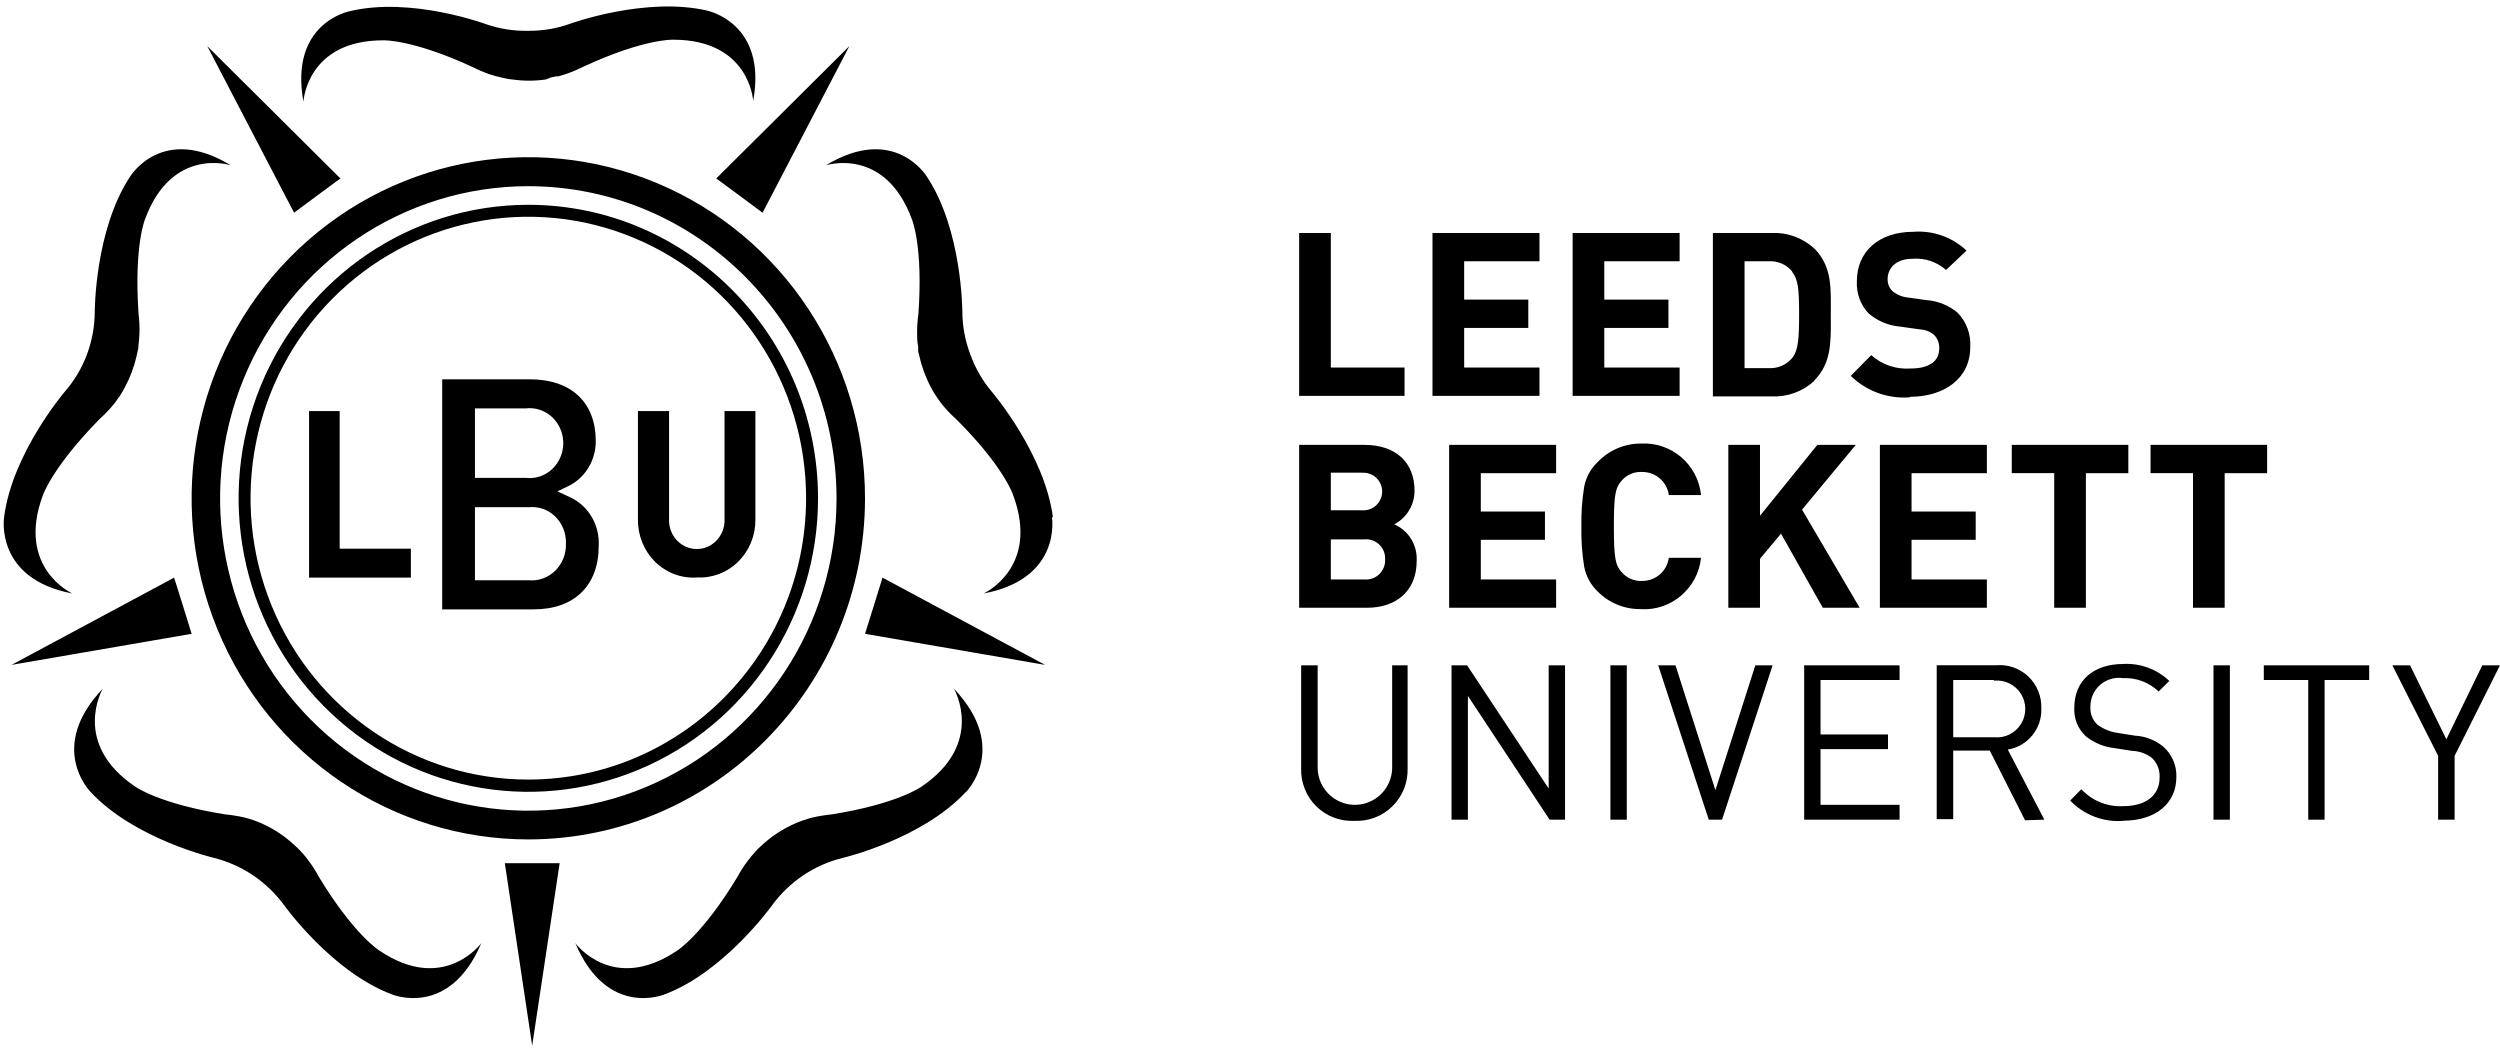
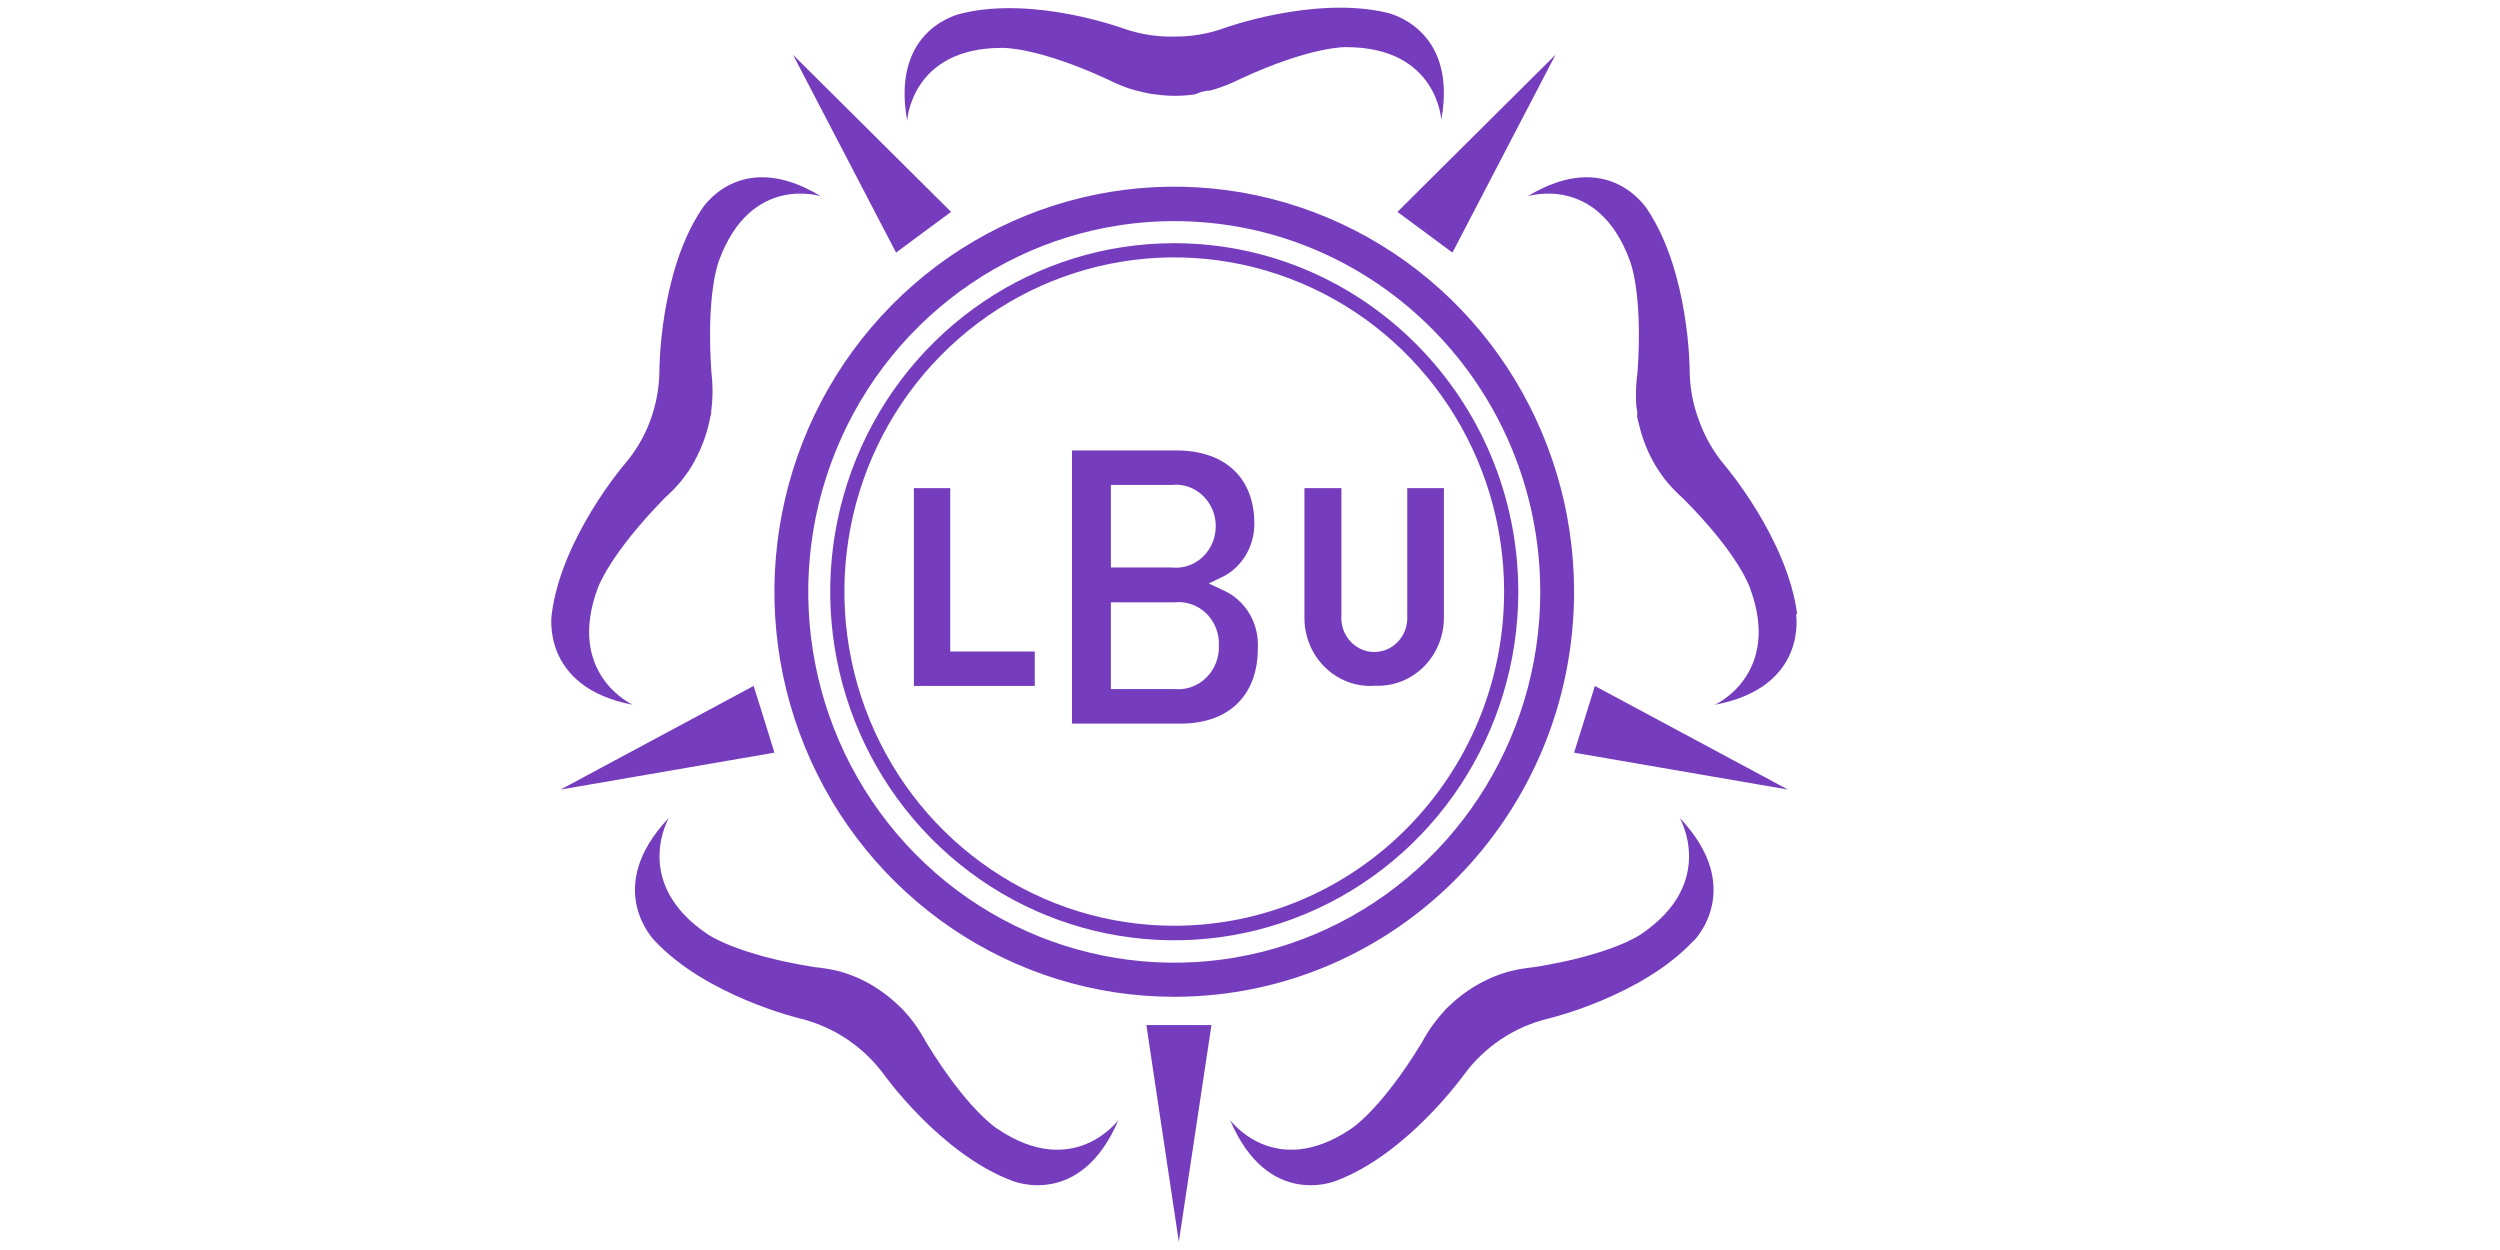
- <svg xmlns="http://www.w3.org/2000/svg" width="190" height="80" viewBox="0 0 190 80">
-   <g fill="#000">
-     <path d="M164.868 51.75l-.81.802c-.73-.696-1.713-1.062-2.72-1.015-.626-.089-1.26.101-1.734.52-.475.42-.743 1.027-.733 1.662-.032.505.16 1 .526 1.35.463.343 1.006.563 1.577.638l1.285.203c.78.04 1.527.329 2.134.822.67.581 1.042 1.436 1.011 2.324 0 2.03-1.608 3.318-4.045 3.318l.02.01c-1.51.12-2.996-.446-4.046-1.542l.85-.863c.818.883 1.986 1.356 3.186 1.289 1.709 0 2.76-.812 2.76-2.171.034-.548-.169-1.084-.556-1.472-.435-.346-.971-.542-1.527-.558l-1.365-.213c-.787-.089-1.534-.398-2.154-.893-.603-.559-.926-1.359-.88-2.181 0-2.03 1.426-3.319 3.742-3.319 1.286-.065 2.544.4 3.479 1.29zm-64.726-1.187v7.762c0 1.015.54 1.953 1.416 2.46.876.508 1.955.508 2.831 0 .877-.507 1.416-1.445 1.416-2.46v-7.762h1.173v7.854c.027 1.076-.394 2.115-1.161 2.867-.767.753-1.812 1.151-2.884 1.1-1.073.054-2.119-.343-2.887-1.096-.768-.754-1.188-1.794-1.158-2.871v-7.854h1.254zm54.003.843c.662.623 1.024 1.503.994 2.414.07 1.546-1.026 2.9-2.549 3.146l2.781 5.327-1.466.05-2.68-5.296h-2.781v5.205h-1.254v-11.69h4.49c.904-.087 1.802.22 2.465.844zm29.018-.843l2.761 5.621 2.73-5.621H190l-3.449 6.88v4.85h-1.254v-4.85l-3.479-6.88h1.345zm-3.105 0v1.116h-3.388v10.614h-1.244V51.679h-3.377v-1.116h8.01zm-10.588 0v11.73h-1.244v-11.73h1.244zm-25.102 0v1.116h-6.007v4.14h5.127v1.116h-5.127v4.232h6.007v1.126h-7.251v-11.73h7.251zm-32.869 0l6.2 9.366v-9.366h1.244v11.73h-1.173l-6.21-9.406v9.406h-1.244v-11.73h1.183zm12.136 0v11.73h-1.244v-11.73h1.244zm3.702 0l3.034 9.487 3.034-9.487h1.315l-3.843 11.73h-1.012l-3.843-11.73h1.315zm24.201 1.116h-3.094v4.353h3.115c.815.08 1.605-.312 2.038-1.01.432-.699.432-1.583 0-2.282-.433-.698-1.223-1.09-2.038-1.01l-.02-.05zm-22.26-14.053h-2.447c-.137-1.013-1.004-1.765-2.022-1.756-.587-.037-1.157.199-1.548.64-.476.516-.598 1.052-.606 3.23v.27c0 2.405.11 2.953.606 3.49.389.445.96.684 1.548.65 1.018.01 1.885-.743 2.022-1.755h2.448c-.244 2.303-2.235 4.016-4.541 3.906v-.01c-1.247.03-2.452-.458-3.328-1.35-.52-.503-.873-1.155-1.011-1.867-.165-1.005-.236-2.025-.212-3.044-.023-1.019.048-2.038.212-3.044.136-.71.49-1.358 1.011-1.857.865-.916 2.07-1.43 3.328-1.42 2.31-.115 4.307 1.607 4.54 3.917zm-11.013-3.816v2.151h-5.724v2.913h4.875v2.15h-4.875v3.014h5.724v2.152h-8.131V33.81h8.131zm15.494 0v5.388l4.359-5.388h2.923l-4.086 4.922 4.379 7.458h-2.802l-3.175-5.632-1.598 1.908v3.724h-2.407V33.81h2.407zm-30.067 0c2.407 0 3.812 1.35 3.812 3.48.005 1.074-.588 2.06-1.537 2.558 1.089.48 1.766 1.588 1.7 2.78 0 2.313-1.579 3.562-3.773 3.562h-5.158V33.81h4.956zm68.61 0v2.151h-3.227V46.19h-2.407V35.96h-3.226v-2.15h8.86zm-21.3 0v2.151h-5.724v2.913h4.875v2.15h-4.875v3.014h5.724v2.152h-8.13V33.81h8.13zm10.751 0v2.151h-3.226V46.19h-2.407V35.96h-3.226v-2.15h8.859zm-58.092 7.184h-2.518v3.044h2.518c.425.046.847-.098 1.157-.393.31-.295.474-.711.451-1.139.02-.425-.146-.838-.455-1.129-.31-.29-.731-.43-1.153-.383zm-.162-5.073h-2.356v2.861h2.356c.537.046 1.053-.216 1.335-.676.282-.46.282-1.04 0-1.5-.282-.46-.798-.72-1.335-.675v-.01zm45.956-16.875l-1.557 1.472c-.693-.617-1.606-.925-2.529-.853-1.284 0-1.911.71-1.911 1.563-.004.335.127.657.364.893.328.272.73.441 1.153.487l1.456.203c.867.065 1.691.403 2.357.964.67.699 1.016 1.65.95 2.618 0 2.405-2.022 3.764-4.581 3.764v.04c-1.665.131-3.304-.464-4.5-1.633l1.557-1.573c.817.73 1.893 1.095 2.983 1.015 1.416 0 2.185-.538 2.185-1.532.016-.377-.123-.744-.385-1.015-.306-.26-.69-.41-1.092-.426l-1.507-.213c-.886-.074-1.726-.43-2.397-1.015-.613-.656-.93-1.537-.88-2.435 0-2.212 1.629-3.754 4.299-3.754 1.486-.115 2.95.404 4.035 1.43zm-11.57-.162c1.396 1.4 1.254 3.105 1.254 4.962l.002.483c.011 1.687.019 3.312-1.256 4.59v.03c-.885.813-2.058 1.237-3.256 1.178h-4.45v-12.42h4.45c1.198-.059 2.37.365 3.256 1.177zm-36.742-1.177v10.228h5.603v2.151h-8.01V17.707h2.407zm15.858 0v2.151h-5.724v2.912h4.874v2.151h-4.874v3.014H117v2.151h-8.131V17.707H117zm10.65 0v2.151h-5.725v2.912h4.875v2.151h-4.875v3.014h5.724v2.151h-8.13V17.707h8.13zm6.755 2.151h-1.82v8.118h1.82c.689.049 1.36-.239 1.8-.771.456-.559.526-1.441.526-3.318 0-1.878-.07-2.659-.526-3.217v-.04c-.44-.534-1.111-.82-1.8-.772z" />
-     <g>
-       <path d="M40.2 43.782h-4.104v-5.554h4.105c.737-.074 1.47.188 2.008.718.539.53.831 1.277.802 2.049.025.772-.268 1.518-.805 2.05-.537.533-1.267.801-2.005.737m-4.105-13.065h3.89c.97-.108 1.915.37 2.433 1.232.518.862.518 1.956 0 2.818-.518.862-1.462 1.34-2.432 1.231h-3.89v-5.28zm7.236 6.76l-.972-.455.972-.466c1.201-.65 1.952-1.945 1.946-3.355 0-2.94-1.868-4.693-5-4.693h-6.672v17.484h6.945c3.093 0 4.95-1.804 4.95-4.815.092-1.584-.773-3.06-2.169-3.7M23.489 43.58L23.489 30.919 25.815 30.919 25.815 41.377 31.226 41.377 31.226 43.58zM52.952 43.572c-1.168.073-2.313-.359-3.16-1.192-.847-.834-1.321-1.995-1.308-3.204V30.92h2.366v8.156c-.054.814.335 1.59 1.01 2.014.673.423 1.52.423 2.194 0 .674-.424 1.063-1.2 1.01-2.014V30.92h2.346v8.247c.013 1.207-.46 2.366-1.305 3.2-.845.833-1.987 1.266-3.153 1.196" transform="translate(0 .32)" />
-       <path d="M40.162 15.244c-8.906-.004-16.938 5.428-20.349 13.763-3.411 8.336-1.53 17.932 4.767 24.314 6.296 6.382 15.767 8.292 23.996 4.84 8.23-3.452 13.595-11.587 13.595-20.61-.011-12.311-9.857-22.29-22.009-22.307m0 43.684c-8.54.004-16.241-5.205-19.511-13.198-3.27-7.993-1.465-17.194 4.574-23.312 6.039-6.118 15.121-7.947 23.01-4.634 7.89 3.313 13.032 11.115 13.028 19.767-.017 11.8-9.454 21.36-21.1 21.377" transform="translate(0 .32)" />
-       <path d="M40.163 13.83c-9.475-.003-18.02 5.776-21.648 14.643-3.63 8.868-1.628 19.076 5.07 25.866 6.7 6.789 16.775 8.82 25.53 5.148 8.753-3.672 14.462-12.326 14.462-21.925-.011-13.098-10.486-23.715-23.414-23.731m0 49.645c-10.352.004-19.686-6.31-23.65-15.999-3.963-9.688-1.774-20.84 5.546-28.257 7.32-7.415 18.328-9.632 27.89-5.617 9.563 4.015 15.796 13.472 15.792 23.959-.016 14.305-11.459 25.897-25.578 25.914M53.753.488C49.086-.6 43.37 1.47 43.37 1.47c-1.02.372-2.098.558-3.184.55-1.103.03-2.202-.14-3.243-.501 0 0-5.716-2.12-10.383-.982 0 0-4.587.874-3.5 6.87 0 0 .247-4.672 6.081-4.662 0 0 2.185-.088 6.763 2.022.422.215.858.402 1.306.559.296.098.613.186.988.265l.317.069c.14.03.282.05.425.059.842.124 1.699.124 2.541 0l.405-.157.376-.079h.158c.228-.057.452-.126.673-.206.45-.159.889-.346 1.315-.56 4.568-2.11 6.753-2.02 6.753-2.02 5.834 0 6.081 4.66 6.081 4.66 1.088-5.956-3.5-6.869-3.5-6.869M.312 38.972c.62-4.846 4.617-9.531 4.617-9.531.725-.83 1.295-1.79 1.683-2.831.385-1.037.585-2.136.59-3.245 0 0 0-6.216 2.688-10.267 0 0 2.431-4.03 7.649-.856 0 0-4.47-1.46-6.517 4.1 0 0-.847 2.016-.492 7.175.059.484.082.972.069 1.46-.009.338-.035.674-.08 1.008 0 .11 0 .222-.048.323l-.089.433c-.195.845-.503 1.659-.915 2.418-.06.11-.118.222-.187.332l-.207.333c-.036.041-.069.085-.099.13-.133.2-.278.392-.433.575-.305.359-.634.695-.984 1.008C3.984 35.184 3.265 37.3 3.265 37.3 1.198 42.852 5.5 44.786 5.5 44.786-.446 43.658.312 38.972.312 38.972M80.024 39.014c-.623-4.853-4.633-9.545-4.633-9.545-.71-.837-1.265-1.798-1.64-2.836-.397-1.036-.605-2.137-.613-3.25 0 0 0-6.225-2.697-10.281 0 0-2.44-4.037-7.675-.858 0 0 4.495-1.463 6.54 4.107 0 0 .859 2.018.493 7.184-.069.485-.102.974-.098 1.463 0 .313 0 .656.079 1.01v.322c0 .101.059.283.098.434.188.848.494 1.663.91 2.422l.187.333.217.333.09.131c.133.2.278.392.434.575.306.36.636.696.988 1.01 3.605 3.602 4.287 5.72 4.287 5.72 2.074 5.56-2.242 7.498-2.242 7.498 6.006-1.13 5.196-5.822 5.196-5.822M6.879 59.865c3.333 3.587 9.35 5.006 9.35 5.006 2.15.532 4.048 1.808 5.366 3.608 0 0 3.624 5.067 8.179 6.77 0 0 4.365 1.854 6.808-3.892 0 0-2.844 3.881-7.749.567 0 0-1.902-1.165-4.575-5.563-.23-.43-.492-.844-.781-1.237-.199-.275-.416-.536-.65-.78l-.23-.233-.321-.294c-.64-.58-1.357-1.065-2.133-1.439l-.35-.162-.37-.142-.16-.06c-.224-.081-.45-.149-.681-.203-.475-.11-.957-.188-1.442-.234-5.006-.79-6.838-2.097-6.838-2.097-4.925-3.304-2.492-7.46-2.492-7.46-4.285 4.51-.911 7.865-.911 7.865M73.408 59.865c-3.317 3.587-9.322 5.006-9.322 5.006-2.165.52-4.079 1.797-5.406 3.608 0 0-3.617 5.067-8.163 6.77 0 0-4.356 1.854-6.794-3.892 0 0 2.837 3.881 7.743.567 0 0 1.889-1.165 4.557-5.563.231-.432.495-.846.789-1.237.19-.253.41-.516.65-.78.07-.083.148-.16.23-.233l.319-.294c.646-.577 1.37-1.058 2.148-1.429l.35-.162.37-.142.16-.06c.41-.143.679-.203.679-.203.484-.115.974-.196 1.469-.244 4.996-.79 6.824-2.097 6.824-2.097 4.916-3.304 2.488-7.46 2.488-7.46 4.276 4.51.91 7.865.91 7.865M40.445 79.151L42.533 65.285 40.445 65.285 38.367 65.285zM79.429 50.212L67.071 43.58 66.411 45.715 65.741 47.85zM.876 50.212L13.233 43.58 13.903 45.715 14.563 47.85zM64.551 3.186L57.955 15.847 56.195 14.539 54.435 13.242zM15.753 3.186L22.349 15.847 24.11 14.539 25.87 13.242z" transform="translate(0 .32)" />
-     </g>
+ <svg xmlns="http://www.w3.org/2000/svg" width="600" height="300" viewBox="0 0 90 80">
+   <g fill="#763cbe">
+     <path d="M40.2 43.782h-4.104v-5.554h4.105c.737-.074 1.47.188 2.008.718.539.53.831 1.277.802 2.049.025.772-.268 1.518-.805 2.05-.537.533-1.267.801-2.005.737m-4.105-13.065h3.89c.97-.108 1.915.37 2.433 1.232.518.862.518 1.956 0 2.818-.518.862-1.462 1.34-2.432 1.231h-3.89v-5.28zm7.236 6.76l-.972-.455.972-.466c1.201-.65 1.952-1.945 1.946-3.355 0-2.94-1.868-4.693-5-4.693h-6.672v17.484h6.945c3.093 0 4.95-1.804 4.95-4.815.092-1.584-.773-3.06-2.169-3.7M23.489 43.58L23.489 30.919 25.815 30.919 25.815 41.377 31.226 41.377 31.226 43.58zM52.952 43.572c-1.168.073-2.313-.359-3.16-1.192-.847-.834-1.321-1.995-1.308-3.204V30.92h2.366v8.156c-.054.814.335 1.59 1.01 2.014.673.423 1.52.423 2.194 0 .674-.424 1.063-1.2 1.01-2.014V30.92h2.346v8.247c.013 1.207-.46 2.366-1.305 3.2-.845.833-1.987 1.266-3.153 1.196" transform="translate(0 .32)" />
+     <path d="M40.162 15.244c-8.906-.004-16.938 5.428-20.349 13.763-3.411 8.336-1.53 17.932 4.767 24.314 6.296 6.382 15.767 8.292 23.996 4.84 8.23-3.452 13.595-11.587 13.595-20.61-.011-12.311-9.857-22.29-22.009-22.307m0 43.684c-8.54.004-16.241-5.205-19.511-13.198-3.27-7.993-1.465-17.194 4.574-23.312 6.039-6.118 15.121-7.947 23.01-4.634 7.89 3.313 13.032 11.115 13.028 19.767-.017 11.8-9.454 21.36-21.1 21.377" transform="translate(0 .32)" />
+     <path d="M40.163 13.83c-9.475-.003-18.02 5.776-21.648 14.643-3.63 8.868-1.628 19.076 5.07 25.866 6.7 6.789 16.775 8.82 25.53 5.148 8.753-3.672 14.462-12.326 14.462-21.925-.011-13.098-10.486-23.715-23.414-23.731m0 49.645c-10.352.004-19.686-6.31-23.65-15.999-3.963-9.688-1.774-20.84 5.546-28.257 7.32-7.415 18.328-9.632 27.89-5.617 9.563 4.015 15.796 13.472 15.792 23.959-.016 14.305-11.459 25.897-25.578 25.914M53.753.488C49.086-.6 43.37 1.47 43.37 1.47c-1.02.372-2.098.558-3.184.55-1.103.03-2.202-.14-3.243-.501 0 0-5.716-2.12-10.383-.982 0 0-4.587.874-3.5 6.87 0 0 .247-4.672 6.081-4.662 0 0 2.185-.088 6.763 2.022.422.215.858.402 1.306.559.296.098.613.186.988.265l.317.069c.14.03.282.05.425.059.842.124 1.699.124 2.541 0l.405-.157.376-.079h.158c.228-.057.452-.126.673-.206.45-.159.889-.346 1.315-.56 4.568-2.11 6.753-2.02 6.753-2.02 5.834 0 6.081 4.66 6.081 4.66 1.088-5.956-3.5-6.869-3.5-6.869M.312 38.972c.62-4.846 4.617-9.531 4.617-9.531.725-.83 1.295-1.79 1.683-2.831.385-1.037.585-2.136.59-3.245 0 0 0-6.216 2.688-10.267 0 0 2.431-4.03 7.649-.856 0 0-4.47-1.46-6.517 4.1 0 0-.847 2.016-.492 7.175.059.484.082.972.069 1.46-.009.338-.035.674-.08 1.008 0 .11 0 .222-.048.323l-.089.433c-.195.845-.503 1.659-.915 2.418-.06.11-.118.222-.187.332l-.207.333c-.036.041-.069.085-.099.13-.133.2-.278.392-.433.575-.305.359-.634.695-.984 1.008C3.984 35.184 3.265 37.3 3.265 37.3 1.198 42.852 5.5 44.786 5.5 44.786-.446 43.658.312 38.972.312 38.972M80.024 39.014c-.623-4.853-4.633-9.545-4.633-9.545-.71-.837-1.265-1.798-1.64-2.836-.397-1.036-.605-2.137-.613-3.25 0 0 0-6.225-2.697-10.281 0 0-2.44-4.037-7.675-.858 0 0 4.495-1.463 6.54 4.107 0 0 .859 2.018.493 7.184-.069.485-.102.974-.098 1.463 0 .313 0 .656.079 1.01v.322c0 .101.059.283.098.434.188.848.494 1.663.91 2.422l.187.333.217.333.09.131c.133.2.278.392.434.575.306.36.636.696.988 1.01 3.605 3.602 4.287 5.72 4.287 5.72 2.074 5.56-2.242 7.498-2.242 7.498 6.006-1.13 5.196-5.822 5.196-5.822M6.879 59.865c3.333 3.587 9.35 5.006 9.35 5.006 2.15.532 4.048 1.808 5.366 3.608 0 0 3.624 5.067 8.179 6.77 0 0 4.365 1.854 6.808-3.892 0 0-2.844 3.881-7.749.567 0 0-1.902-1.165-4.575-5.563-.23-.43-.492-.844-.781-1.237-.199-.275-.416-.536-.65-.78l-.23-.233-.321-.294c-.64-.58-1.357-1.065-2.133-1.439l-.35-.162-.37-.142-.16-.06c-.224-.081-.45-.149-.681-.203-.475-.11-.957-.188-1.442-.234-5.006-.79-6.838-2.097-6.838-2.097-4.925-3.304-2.492-7.46-2.492-7.46-4.285 4.51-.911 7.865-.911 7.865M73.408 59.865c-3.317 3.587-9.322 5.006-9.322 5.006-2.165.52-4.079 1.797-5.406 3.608 0 0-3.617 5.067-8.163 6.77 0 0-4.356 1.854-6.794-3.892 0 0 2.837 3.881 7.743.567 0 0 1.889-1.165 4.557-5.563.231-.432.495-.846.789-1.237.19-.253.41-.516.65-.78.07-.083.148-.16.23-.233l.319-.294c.646-.577 1.37-1.058 2.148-1.429l.35-.162.37-.142.16-.06c.41-.143.679-.203.679-.203.484-.115.974-.196 1.469-.244 4.996-.79 6.824-2.097 6.824-2.097 4.916-3.304 2.488-7.46 2.488-7.46 4.276 4.51.91 7.865.91 7.865M40.445 79.151L42.533 65.285 40.445 65.285 38.367 65.285zM79.429 50.212L67.071 43.58 66.411 45.715 65.741 47.85zM.876 50.212L13.233 43.58 13.903 45.715 14.563 47.85zM64.551 3.186L57.955 15.847 56.195 14.539 54.435 13.242zM15.753 3.186L22.349 15.847 24.11 14.539 25.87 13.242z" transform="translate(0 .32)" />
  </g>
</svg>
